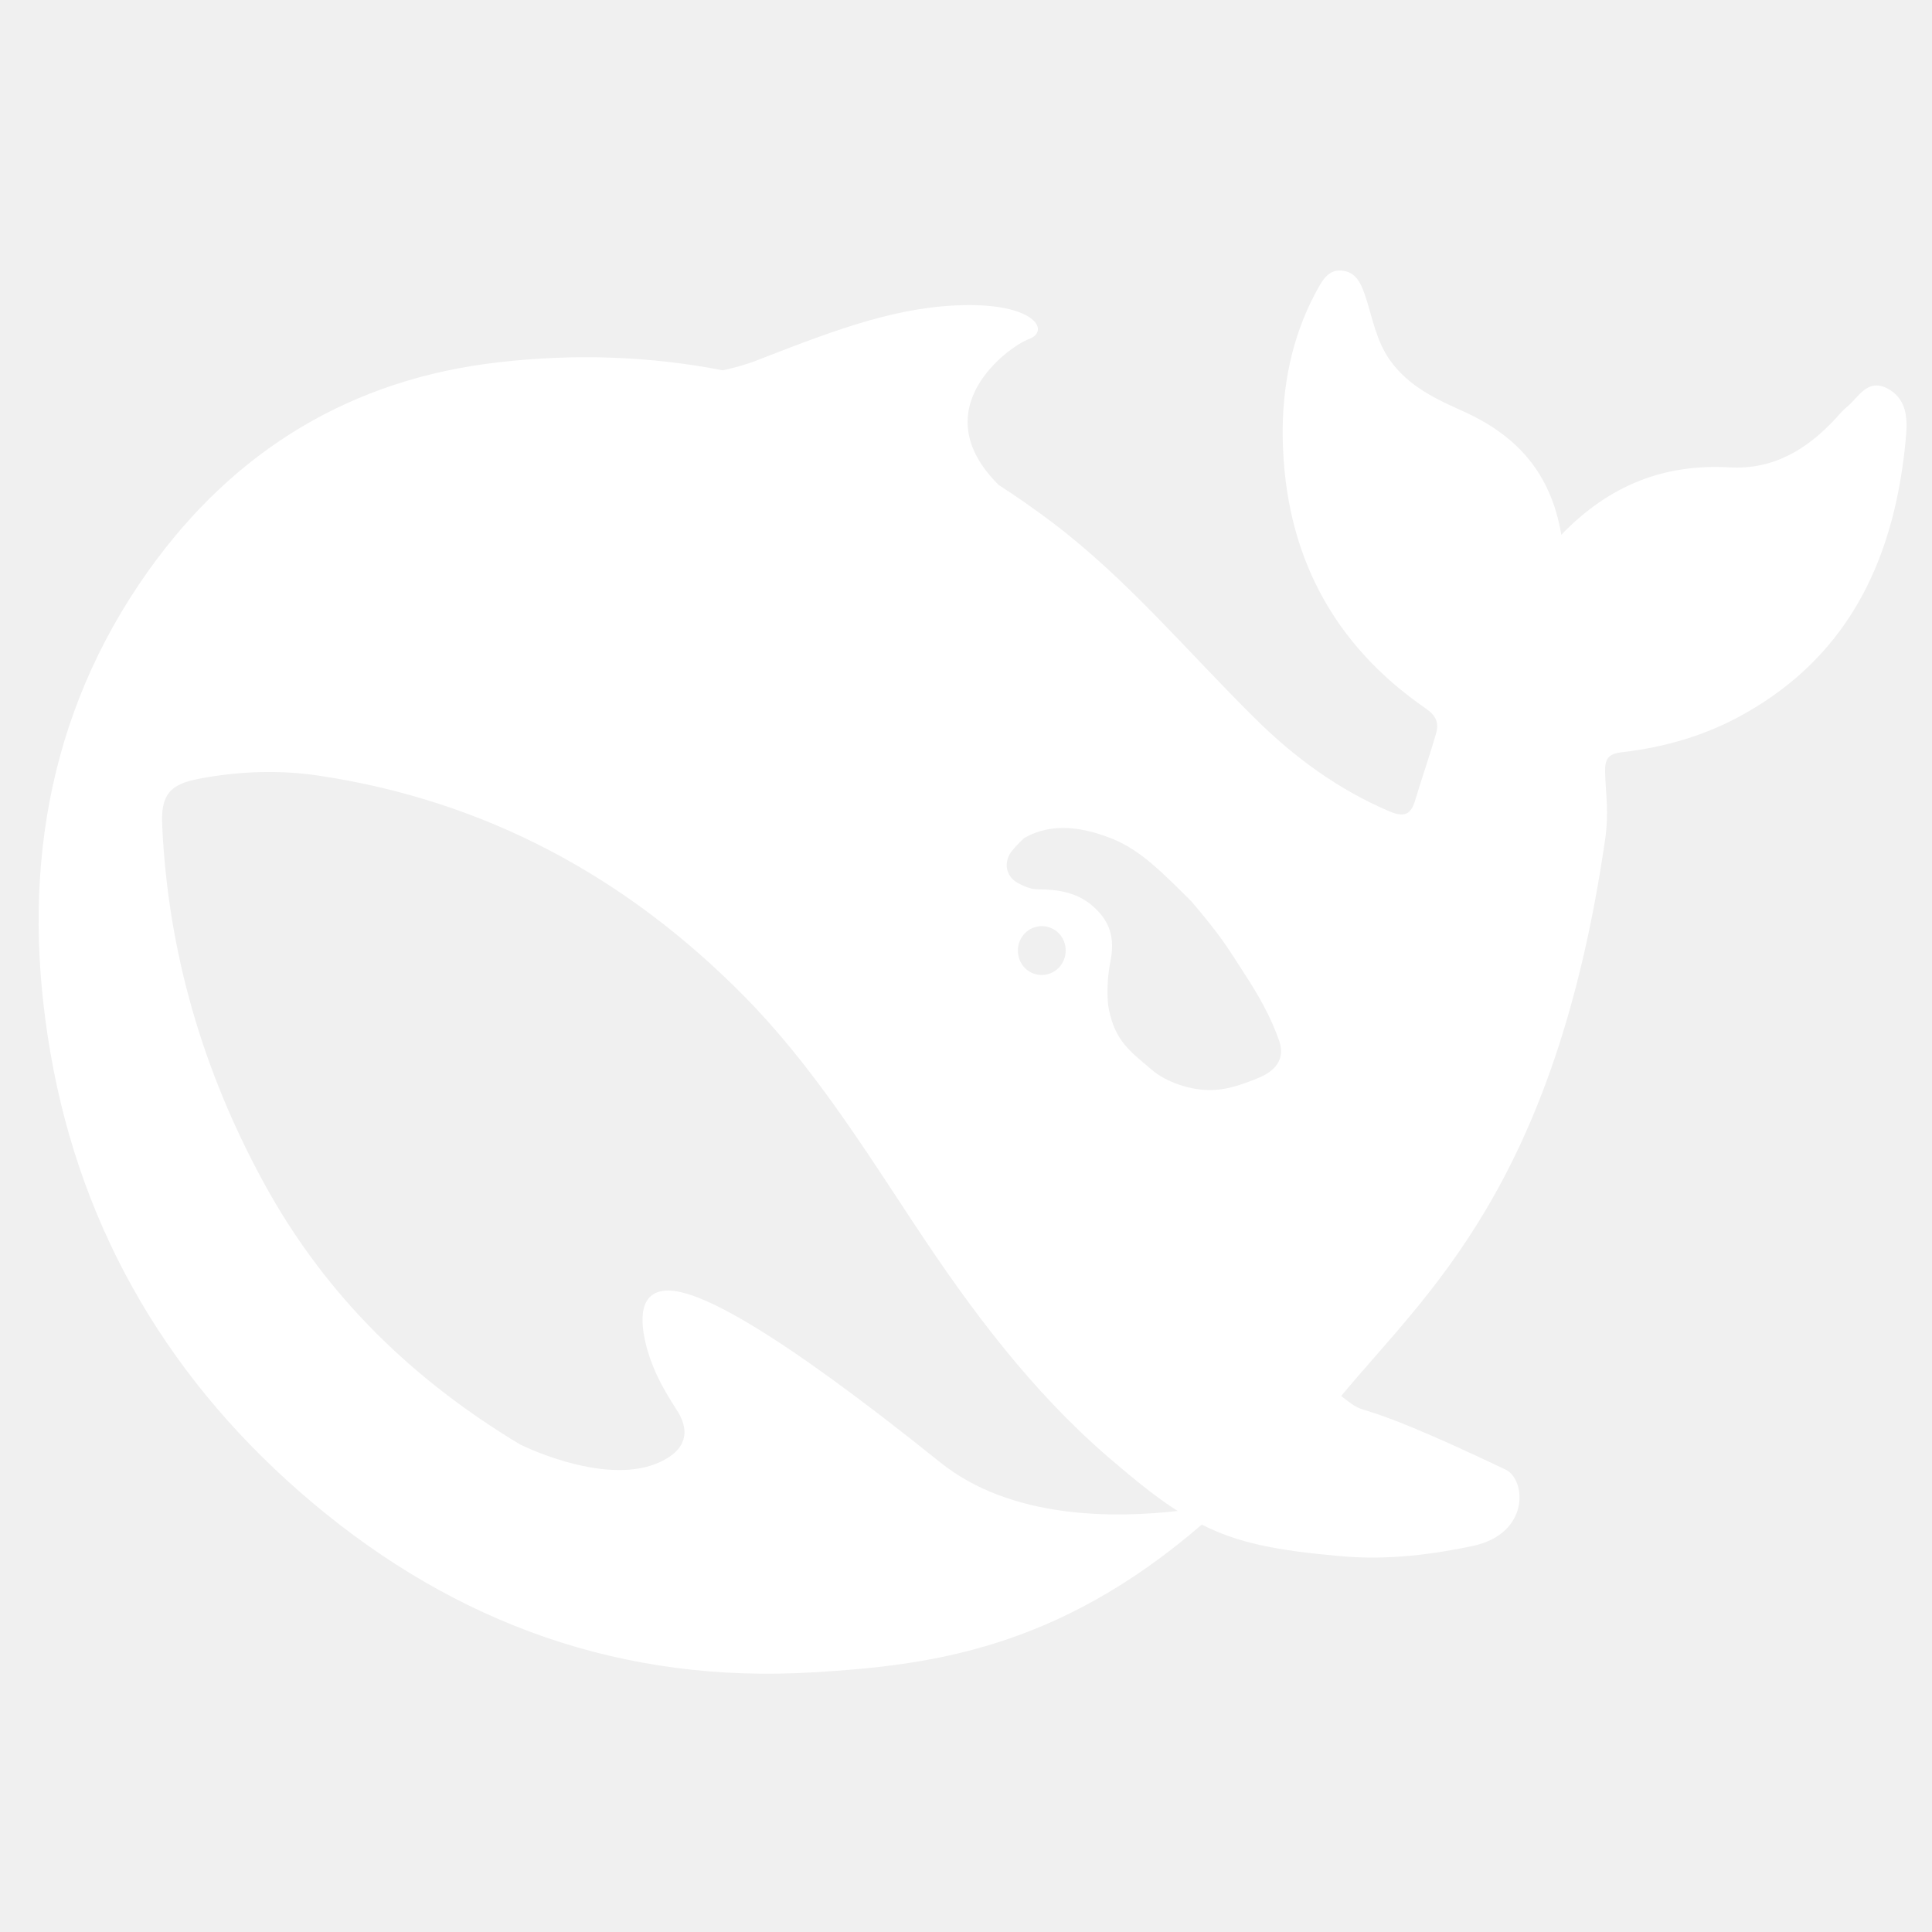
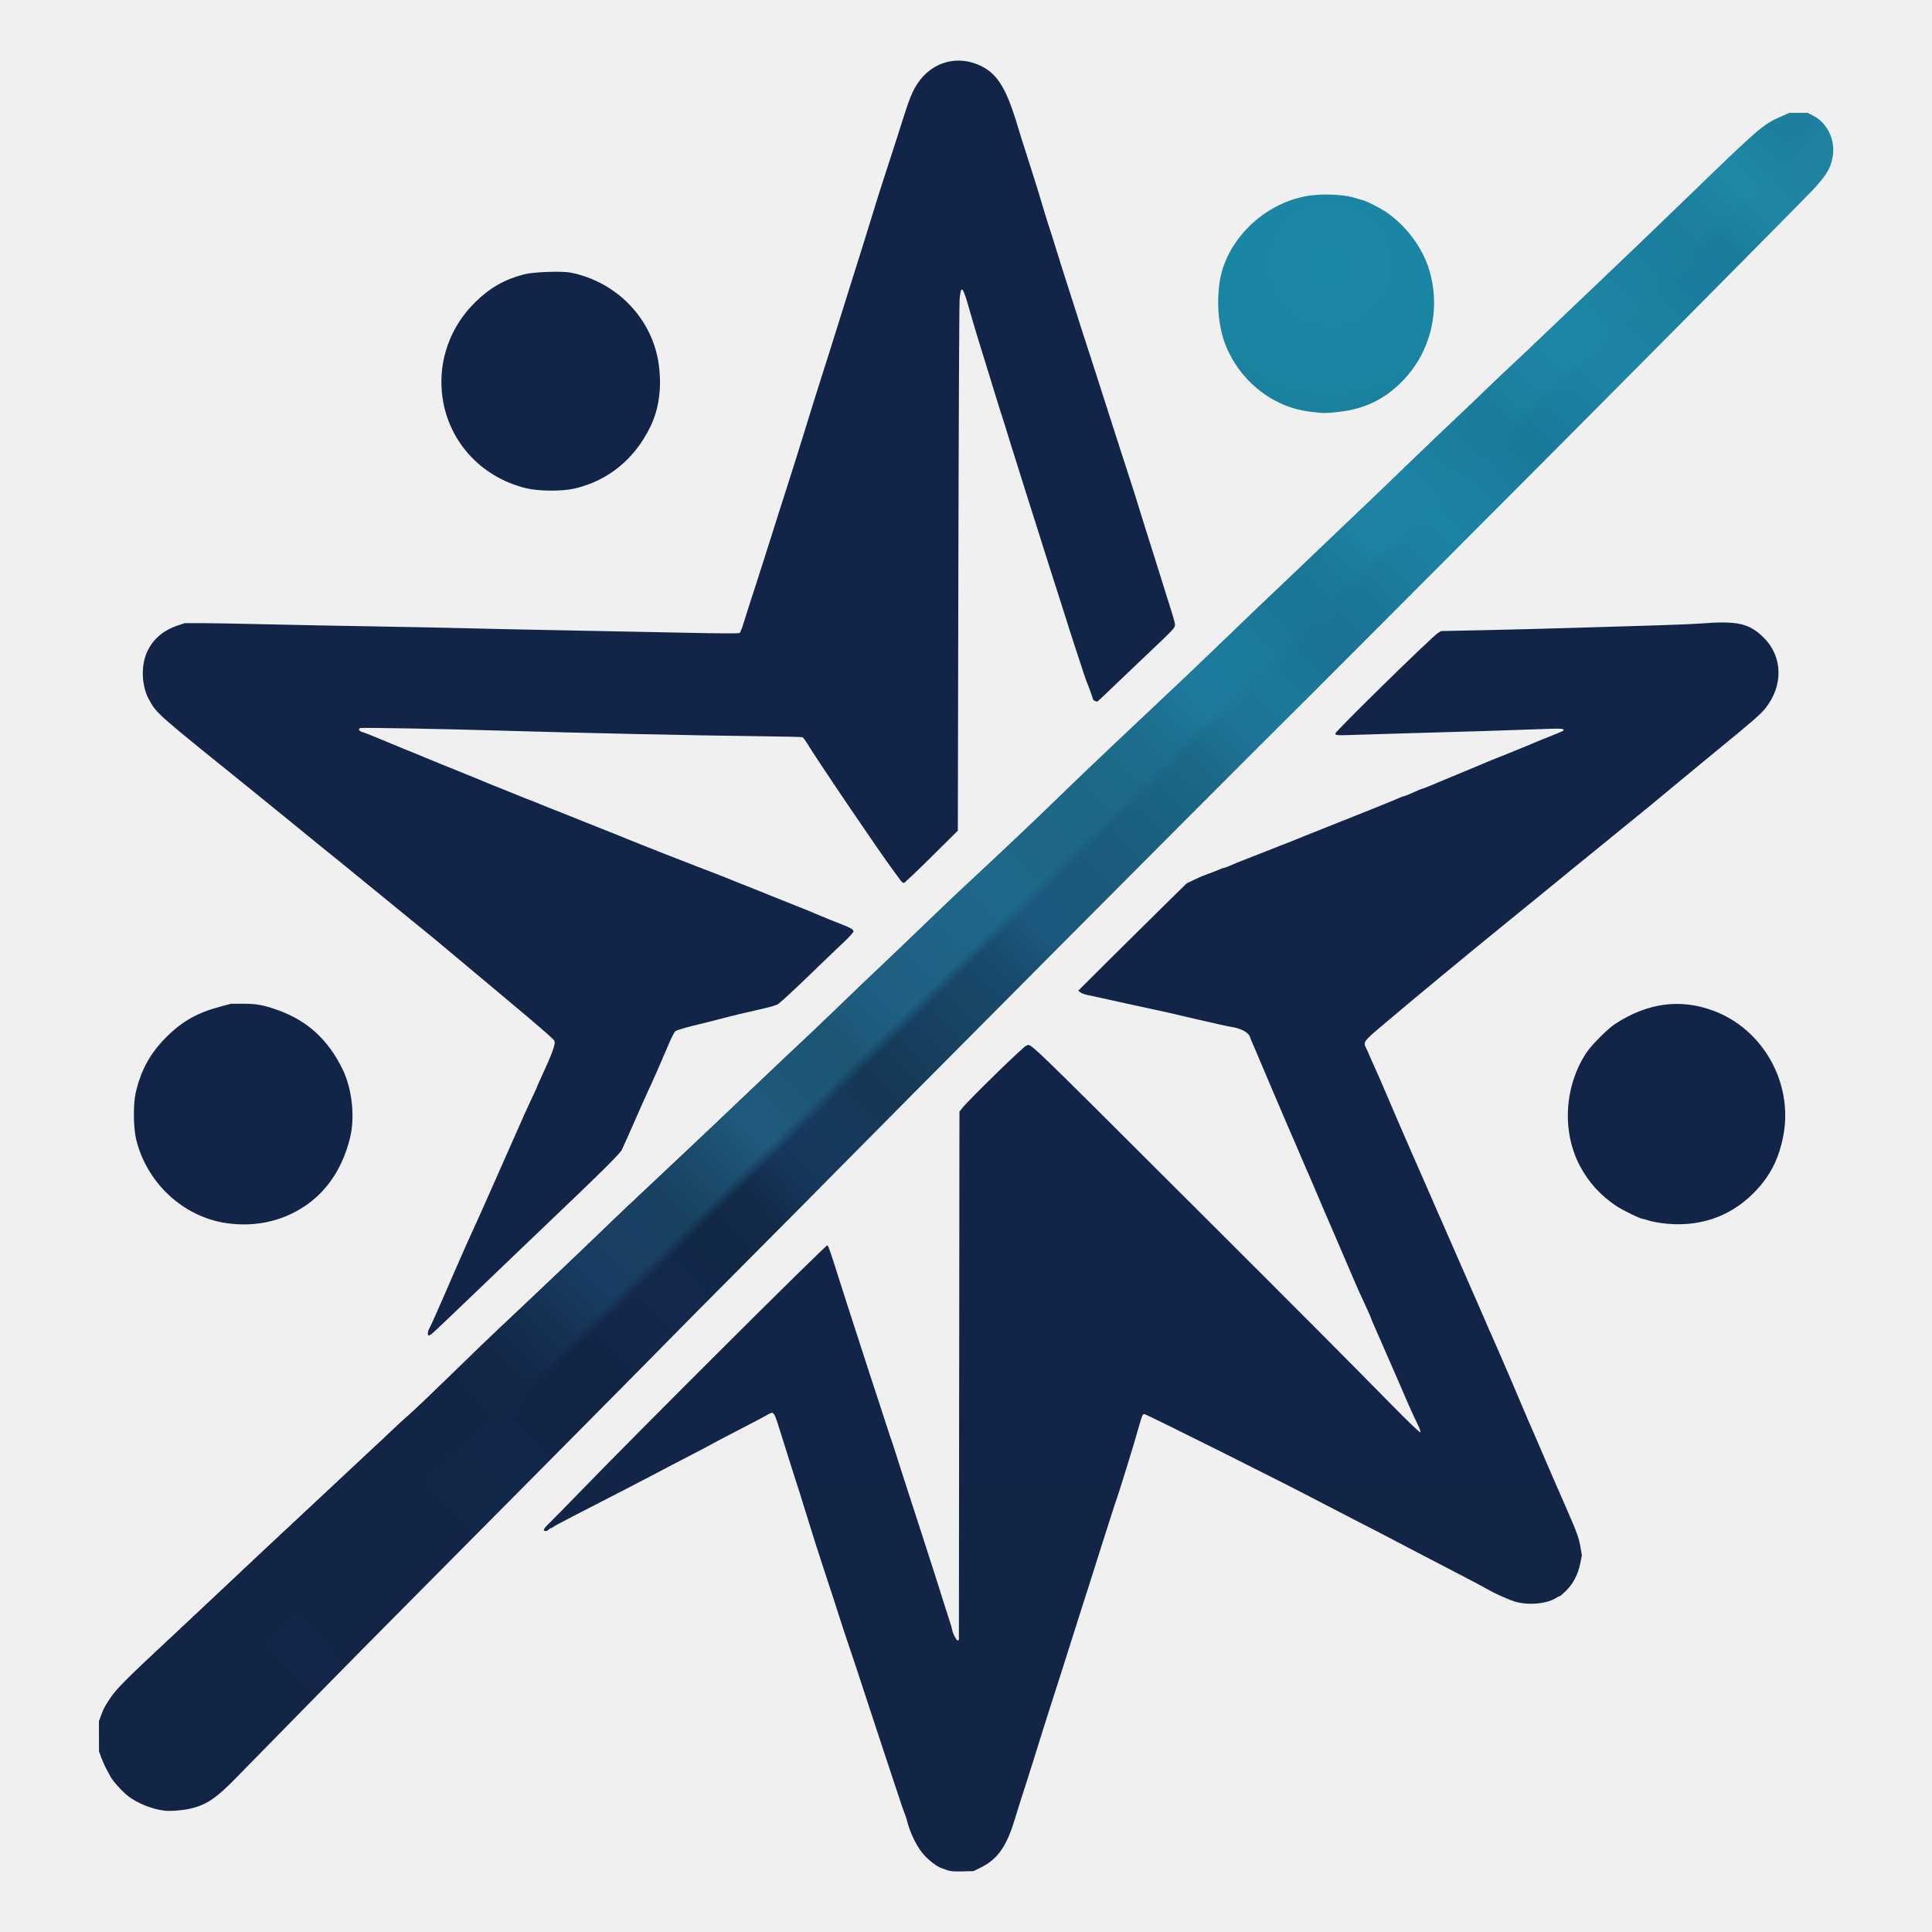
- <svg xmlns="http://www.w3.org/2000/svg" width="50" height="50" viewBox="0 0 50 50" fill="none">
-   <path id="path" d="M48.835 10.048C48.323 9.792 48.102 10.28 47.803 10.528C47.701 10.608 47.614 10.712 47.527 10.808C46.779 11.624 45.905 12.16 44.762 12.096C43.092 12 41.666 12.536 40.406 13.84C40.138 12.232 39.248 11.272 37.893 10.656C37.184 10.336 36.467 10.016 35.97 9.32C35.623 8.824 35.529 8.272 35.356 7.728C35.246 7.4 35.135 7.064 34.765 7.008C34.363 6.944 34.206 7.288 34.048 7.576C33.418 8.752 33.173 10.048 33.197 11.36C33.252 14.312 34.474 16.664 36.9 18.336C37.176 18.528 37.247 18.72 37.16 19C36.995 19.576 36.797 20.136 36.624 20.712C36.514 21.08 36.349 21.16 35.962 21C34.631 20.432 33.481 19.592 32.464 18.576C30.739 16.872 29.179 14.992 27.233 13.52C26.776 13.176 26.319 12.856 25.847 12.552C23.862 10.584 26.107 8.968 26.627 8.776C27.17 8.576 26.816 7.888 25.059 7.896C23.302 7.904 21.695 8.504 19.647 9.304C19.348 9.424 19.032 9.512 18.709 9.584C16.85 9.224 14.92 9.144 12.903 9.376C9.106 9.808 6.073 11.64 3.843 14.768C1.165 18.528 0.534 22.8 1.307 27.256C2.118 31.952 4.466 35.84 8.074 38.88C11.816 42.032 16.125 43.576 21.041 43.28C24.027 43.104 27.352 42.696 31.102 39.456C32.047 39.936 33.04 40.128 34.686 40.272C35.955 40.392 37.176 40.208 38.121 40.008C39.602 39.688 39.499 38.288 38.964 38.032C34.623 35.968 35.576 36.808 34.71 36.128C36.916 33.464 40.24 30.696 41.54 21.728C41.643 21.016 41.556 20.568 41.54 19.992C41.532 19.64 41.611 19.504 42.005 19.464C43.092 19.336 44.148 19.032 45.117 18.488C47.929 16.92 49.064 14.344 49.331 11.256C49.371 10.784 49.324 10.296 48.835 10.048ZM24.326 37.84C20.12 34.464 18.079 33.352 17.236 33.4C16.448 33.448 16.59 34.368 16.763 34.968C16.944 35.56 17.181 35.968 17.512 36.488C17.74 36.832 17.898 37.344 17.283 37.728C15.928 38.584 13.573 37.44 13.462 37.384C10.721 35.736 8.428 33.56 6.813 30.584C5.253 27.72 4.348 24.648 4.198 21.368C4.158 20.576 4.387 20.296 5.159 20.152C6.175 19.96 7.223 19.92 8.239 20.072C12.533 20.712 16.189 22.672 19.253 25.776C21.002 27.544 22.325 29.656 23.689 31.72C25.138 33.912 26.698 36 28.683 37.712C29.384 38.312 29.943 38.768 30.479 39.104C28.864 39.288 26.17 39.328 24.326 37.84ZM26.343 24.6C26.343 24.248 26.619 23.968 26.966 23.968C27.044 23.968 27.115 23.984 27.178 24.008C27.265 24.04 27.344 24.088 27.407 24.16C27.517 24.272 27.58 24.432 27.58 24.6C27.58 24.952 27.304 25.232 26.957 25.232C26.611 25.232 26.343 24.952 26.343 24.6ZM32.606 27.88C32.205 28.048 31.803 28.192 31.416 28.208C30.818 28.24 30.164 27.992 29.81 27.688C29.258 27.216 28.864 26.952 28.699 26.128C28.628 25.776 28.668 25.232 28.73 24.92C28.872 24.248 28.714 23.816 28.25 23.424C27.872 23.104 27.391 23.016 26.863 23.016C26.666 23.016 26.485 22.928 26.351 22.856C26.13 22.744 25.949 22.464 26.123 22.12C26.178 22.008 26.446 21.736 26.509 21.688C27.226 21.272 28.053 21.408 28.817 21.72C29.526 22.016 30.061 22.56 30.834 23.328C31.622 24.256 31.763 24.512 32.212 25.208C32.567 25.752 32.89 26.312 33.11 26.952C33.245 27.352 33.071 27.68 32.606 27.88Z" fill="#fff" fill-opacity="1" fill-rule="nonzero" />
+ <svg xmlns="http://www.w3.org/2000/svg" width="512" height="512" viewBox="0 0 512 512" role="img" aria-labelledby="virtuoso-title virtuoso-desc">
+   <g id="virtuoso-centered" transform="matrix(1 0 0 1 -1811.625 -811)">
+     <g id="virtuoso-mark-group">
+       <defs>
+         <linearGradient id="virtuoso-mark-virtuoso-navy" gradientUnits="userSpaceOnUse" x1="2000" y1="830" x2="2000" y2="1310">
+           <stop stop-color="#122447" />
+           <stop offset=".55" stop-color="#122548" />
+           <stop offset="1" stop-color="#122547" />
+         </linearGradient>
+         <radialGradient id="virtuoso-mark-virtuoso-teal-orbit" gradientUnits="userSpaceOnUse" cx="2164" cy="881" r="44">
+           <stop stop-color="#1b87a6" />
+           <stop offset=".7" stop-color="#1a85a3" />
+           <stop offset="1" stop-color="#197e9b" />
+         </radialGradient>
+         <linearGradient id="virtuoso-mark-virtuoso-baton" gradientUnits="userSpaceOnUse" x1="1855" y1="1272" x2="2286" y2="851">
+           <stop offset="0" stop-color="#112445" />
+           <stop offset="0.025" stop-color="#122445" />
+           <stop offset="0.05" stop-color="#122547" />
+           <stop offset="0.075" stop-color="#132548" />
+           <stop offset="0.1" stop-color="#122445" />
+           <stop offset="0.125" stop-color="#122546" />
+           <stop offset="0.15" stop-color="#122546" />
+           <stop offset="0.175" stop-color="#122648" />
+           <stop offset="0.2" stop-color="#122649" />
+           <stop offset="0.225" stop-color="#122445" />
+           <stop offset="0.25" stop-color="#112445" />
+           <stop offset="0.275" stop-color="#13274b" />
+           <stop offset="0.3" stop-color="#13284c" />
+           <stop offset="0.325" stop-color="#112746" />
+           <stop offset="0.35" stop-color="#122a48" />
+           <stop offset="0.375" stop-color="#16375c" />
+           <stop offset="0.4" stop-color="#163a5e" />
+           <stop offset="0.425" stop-color="#153754" />
+           <stop offset="0.45" stop-color="#163e5e" />
+           <stop offset="0.475" stop-color="#184566" />
+           <stop offset="0.5" stop-color="#184a6b" />
+           <stop offset="0.525" stop-color="#1b587d" />
+           <stop offset="0.55" stop-color="#1b597c" />
+           <stop offset="0.575" stop-color="#1b5c7e" />
+           <stop offset="0.6" stop-color="#1a6382" />
+           <stop offset="0.625" stop-color="#1b6887" />
+           <stop offset="0.65" stop-color="#1e7497" />
+           <stop offset="0.675" stop-color="#1b789a" />
+           <stop offset="0.7" stop-color="#1a7392" />
+           <stop offset="0.725" stop-color="#1b7594" />
+           <stop offset="0.75" stop-color="#1c7d9e" />
+           <stop offset="0.775" stop-color="#1b83a3" />
+           <stop offset="0.8" stop-color="#1c7fa1" />
+           <stop offset="0.825" stop-color="#197999" />
+           <stop offset="0.85" stop-color="#1a7e9e" />
+           <stop offset="0.875" stop-color="#1d84a4" />
+           <stop offset="0.9" stop-color="#1d82a1" />
+           <stop offset="0.925" stop-color="#1a7d9d" />
+           <stop offset="0.95" stop-color="#1a7c9b" />
+           <stop offset="0.975" stop-color="#1f86a4" />
+           <stop offset="1" stop-color="#1f829f" />
+         </linearGradient>
+         <linearGradient id="virtuoso-mark-virtuoso-baton-face" gradientUnits="userSpaceOnUse" x1="1855" y1="1272" x2="2286" y2="851">
+           <stop offset="0" stop-color="#122546" />
+           <stop offset="0.025" stop-color="#122546" />
+           <stop offset="0.05" stop-color="#122546" />
+           <stop offset="0.075" stop-color="#122546" />
+           <stop offset="0.1" stop-color="#132547" />
+           <stop offset="0.125" stop-color="#132546" />
+           <stop offset="0.15" stop-color="#122546" />
+           <stop offset="0.175" stop-color="#122546" />
+           <stop offset="0.2" stop-color="#122546" />
+           <stop offset="0.225" stop-color="#132849" />
+           <stop offset="0.25" stop-color="#153154" />
+           <stop offset="0.275" stop-color="#183c61" />
+           <stop offset="0.3" stop-color="#1a4064" />
+           <stop offset="0.325" stop-color="#174262" />
+           <stop offset="0.35" stop-color="#1c4d6e" />
+           <stop offset="0.375" stop-color="#1f5b7d" />
+           <stop offset="0.4" stop-color="#1e5677" />
+           <stop offset="0.425" stop-color="#1d5573" />
+           <stop offset="0.45" stop-color="#1e5e82" />
+           <stop offset="0.475" stop-color="#1f6184" />
+           <stop offset="0.5" stop-color="#1e6587" />
+           <stop offset="0.525" stop-color="#1e698a" />
+           <stop offset="0.55" stop-color="#1d6686" />
+           <stop offset="0.575" stop-color="#1d6787" />
+           <stop offset="0.6" stop-color="#1c6b89" />
+           <stop offset="0.625" stop-color="#1d7091" />
+           <stop offset="0.65" stop-color="#1e7b9d" />
+           <stop offset="0.675" stop-color="#1c7b9c" />
+           <stop offset="0.7" stop-color="#1c7696" />
+           <stop offset="0.725" stop-color="#1b7899" />
+           <stop offset="0.75" stop-color="#1e83a3" />
+           <stop offset="0.775" stop-color="#1d84a5" />
+           <stop offset="0.8" stop-color="#1b7e9c" />
+           <stop offset="0.825" stop-color="#1a7c9b" />
+           <stop offset="0.85" stop-color="#1d83a2" />
+           <stop offset="0.875" stop-color="#1e87a7" />
+           <stop offset="0.9" stop-color="#1d83a2" />
+           <stop offset="0.925" stop-color="#1b7e9e" />
+           <stop offset="0.95" stop-color="#1c809e" />
+           <stop offset="0.975" stop-color="#1e89a6" />
+           <stop offset="1" stop-color="#1c7f9d" />
+         </linearGradient>
+         <clipPath id="virtuoso-mark-virtuoso-baton-clip">
+           <path d="M1855.250 1290.846 C1851.828 1290.432 1847.985 1288.877 1845.445 1286.879 C1844.012 1285.752 1841.509 1282.924 1840.903 1281.750 C1840.726 1281.406 1840.243 1280.506 1839.830 1279.750 C1839.416 1278.994 1838.814 1277.644 1838.490 1276.750 L1837.902 1275.125 L1837.889 1271.125 L1837.875 1267.125 L1838.483 1265.500 C1839.115 1263.811 1839.302 1263.454 1840.644 1261.375 C1842.383 1258.679 1844.852 1256.194 1857.325 1244.583 C1860.240 1241.869 1865.381 1237.048 1868.750 1233.869 C1876.904 1226.174 1886.848 1216.851 1891.003 1213.003 C1892.858 1211.287 1896.231 1208.133 1898.500 1205.996 C1900.769 1203.859 1905.100 1199.813 1908.125 1197.005 C1911.150 1194.197 1914.581 1190.979 1915.750 1189.854 C1916.919 1188.729 1918.944 1186.878 1920.250 1185.740 C1921.556 1184.601 1926.619 1179.771 1931.500 1175.005 C1936.381 1170.240 1942.115 1164.717 1944.241 1162.733 C1946.367 1160.749 1950.585 1156.769 1953.616 1153.889 C1956.646 1151.010 1961.263 1146.627 1963.875 1144.150 C1966.487 1141.673 1970.088 1138.225 1971.875 1136.488 C1975.256 1133.201 1977.933 1130.670 1992.750 1116.747 C1997.631 1112.160 2004.986 1105.194 2009.095 1101.266 C2013.203 1097.339 2017.703 1093.066 2019.095 1091.771 C2023.481 1087.691 2029.995 1081.518 2033.625 1078.002 C2038.874 1072.918 2042.605 1069.345 2045.250 1066.870 C2046.556 1065.648 2048.863 1063.454 2050.375 1061.994 C2058.941 1053.728 2065.270 1047.696 2068.841 1044.396 C2074.625 1039.049 2085.001 1029.248 2089.375 1025.000 C2096.578 1018.003 2105.191 1009.789 2113.750 1001.753 C2122.763 993.291 2129.956 986.460 2135.874 980.743 C2142.365 974.472 2146.103 970.896 2151.000 966.272 C2153.681 963.740 2157.169 960.418 2158.750 958.888 C2160.331 957.359 2163.931 953.925 2166.750 951.256 C2172.107 946.185 2181.635 937.052 2188.261 930.637 C2190.398 928.568 2193.942 925.189 2196.136 923.128 C2198.330 921.068 2201.700 917.859 2203.625 915.997 C2208.086 911.683 2211.103 908.817 2213.625 906.496 C2214.725 905.484 2218.100 902.280 2221.125 899.378 C2224.150 896.475 2230.056 890.849 2234.250 886.875 C2242.302 879.246 2249.527 872.313 2261.244 860.973 C2277.685 845.061 2278.965 843.966 2283.469 841.978 L2285.812 840.944 L2288.219 840.930 L2290.625 840.916 L2292.125 841.687 C2295.979 843.667 2298.104 848.189 2297.281 852.655 C2296.726 855.668 2295.609 857.508 2291.943 861.445 C2289.606 863.956 2235.073 918.932 2213.007 941.024 C2204.822 949.218 2188.338 965.742 2176.375 977.744 C2164.412 989.746 2150.461 1003.685 2145.371 1008.720 C2135.680 1018.307 2042.925 1111.512 2033.385 1121.249 C2030.354 1124.342 2019.415 1135.367 2009.076 1145.749 C1998.737 1156.131 1990.063 1164.875 1989.802 1165.181 C1989.329 1165.735 1947.663 1207.780 1919.745 1235.875 C1911.684 1243.987 1902.453 1253.324 1899.231 1256.623 C1896.010 1259.922 1889.829 1266.222 1885.494 1270.623 C1881.160 1275.024 1876.154 1280.130 1874.369 1281.969 C1869.005 1287.497 1866.413 1289.264 1862.173 1290.281 C1860.175 1290.760 1856.812 1291.035 1855.250 1290.846 Z" />
+         </clipPath>
+         <linearGradient id="virtuoso-mark-virtuoso-face-softness" gradientUnits="userSpaceOnUse" x1="1854.651" y1="1271.642" x2="1856.747" y2="1273.788">
+           <stop stop-color="white" />
+           <stop offset="1" stop-color="black" />
+         </linearGradient>
+         <mask id="virtuoso-mark-virtuoso-face-mask" maskUnits="userSpaceOnUse" x="1815" y="810" width="500" height="510">
+           <rect x="1815" y="810" width="500" height="510" fill="url(#virtuoso-mark-virtuoso-face-softness)" />
+         </mask>
+       </defs>
+       <g fill="url(#virtuoso-mark-virtuoso-navy)">
+         <path id="virtuoso-mark-virtuoso-star-upper" d="M1925.000 1164.385 C1925.000 1164.026 1925.156 1163.483 1925.346 1163.179 C1925.537 1162.874 1926.453 1160.881 1927.382 1158.750 C1928.312 1156.619 1929.349 1154.256 1929.687 1153.500 C1930.026 1152.744 1930.393 1151.900 1930.504 1151.625 C1930.614 1151.350 1930.929 1150.619 1931.202 1150.000 C1931.475 1149.381 1932.459 1147.131 1933.388 1145.000 C1935.025 1141.242 1935.712 1139.708 1937.221 1136.438 C1937.617 1135.578 1938.112 1134.481 1938.321 1134.000 C1938.966 1132.514 1940.013 1130.174 1940.503 1129.125 C1940.759 1128.575 1943.074 1123.344 1945.647 1117.500 C1950.263 1107.014 1951.112 1105.121 1953.026 1101.058 C1953.562 1099.921 1954.000 1098.941 1954.000 1098.880 C1954.000 1098.819 1954.407 1097.893 1954.904 1096.822 C1958.035 1090.075 1958.939 1087.570 1958.522 1086.791 C1958.386 1086.537 1956.899 1085.159 1955.217 1083.727 C1953.535 1082.296 1951.702 1080.721 1951.142 1080.227 C1950.583 1079.733 1945.625 1075.580 1940.125 1070.998 C1934.625 1066.416 1929.506 1062.133 1928.750 1061.481 C1927.994 1060.828 1925.449 1058.737 1923.095 1056.835 C1920.741 1054.932 1916.079 1051.125 1912.734 1048.375 C1909.390 1045.625 1904.847 1041.919 1902.639 1040.139 C1897.694 1036.152 1896.181 1034.922 1888.484 1028.635 C1885.124 1025.890 1880.181 1021.876 1877.500 1019.715 C1852.865 999.855 1853.148 1000.105 1851.106 996.390 C1849.156 992.843 1848.924 987.565 1850.557 983.875 C1852.092 980.407 1854.905 977.995 1858.946 976.684 L1860.625 976.139 L1864.750 976.132 C1867.019 976.128 1874.725 976.265 1881.875 976.436 C1889.025 976.607 1901.906 976.861 1910.500 976.999 C1919.094 977.137 1930.400 977.363 1935.625 977.502 C1940.850 977.640 1951.537 977.868 1959.375 978.008 C1967.213 978.148 1981.208 978.428 1990.477 978.629 C2001.918 978.878 2007.427 978.915 2007.635 978.742 C2007.803 978.602 2008.194 977.675 2008.504 976.681 C2009.342 973.989 2010.939 969.000 2012.003 965.750 C2012.521 964.169 2013.423 961.356 2014.008 959.500 C2014.593 957.644 2015.435 955.000 2015.878 953.625 C2016.321 952.250 2017.211 949.438 2017.857 947.375 C2018.503 945.312 2019.239 943.006 2019.494 942.250 C2019.748 941.494 2020.430 939.356 2021.008 937.500 C2021.587 935.644 2022.263 933.506 2022.512 932.750 C2022.760 931.994 2023.430 929.856 2023.999 928.000 C2024.569 926.144 2025.458 923.275 2025.976 921.625 C2026.493 919.975 2027.173 917.781 2027.486 916.750 C2027.800 915.719 2028.421 913.750 2028.868 912.375 C2029.314 911.000 2029.993 908.862 2030.377 907.625 C2030.761 906.388 2031.278 904.756 2031.526 904.000 C2031.774 903.244 2032.658 900.431 2033.490 897.750 C2034.322 895.069 2035.219 892.200 2035.484 891.375 C2035.749 890.550 2036.436 888.356 2037.009 886.500 C2037.583 884.644 2038.257 882.506 2038.507 881.750 C2038.756 880.994 2039.429 878.856 2040.003 877.000 C2040.576 875.144 2041.258 872.950 2041.517 872.125 C2041.777 871.300 2042.454 869.106 2043.022 867.250 C2044.324 862.991 2044.809 861.466 2047.115 854.375 C2049.166 848.070 2049.442 847.210 2051.009 842.250 C2052.618 837.160 2053.491 835.057 2054.818 833.072 C2058.659 827.327 2065.480 825.471 2071.625 828.497 C2076.090 830.697 2078.422 834.597 2081.492 845.000 C2081.796 846.031 2082.250 847.494 2082.501 848.250 C2082.751 849.006 2083.486 851.312 2084.132 853.375 C2084.779 855.438 2085.459 857.575 2085.643 858.125 C2085.987 859.149 2087.531 864.203 2088.660 868.000 C2089.008 869.169 2089.435 870.519 2089.610 871.000 C2089.785 871.481 2090.164 872.663 2090.453 873.625 C2091.149 875.949 2093.920 884.765 2094.500 886.500 C2094.753 887.256 2095.656 890.069 2096.507 892.750 C2098.582 899.289 2098.736 899.768 2100.848 906.250 C2101.856 909.344 2103.050 913.056 2103.502 914.500 C2103.953 915.944 2104.908 918.925 2105.624 921.125 C2106.341 923.325 2107.628 927.319 2108.485 930.000 C2109.341 932.681 2110.469 936.169 2110.991 937.750 C2111.997 940.800 2112.340 941.886 2113.987 947.250 C2114.557 949.106 2115.224 951.244 2115.469 952.000 C2115.715 952.756 2116.158 954.163 2116.455 955.125 C2116.751 956.087 2117.427 958.225 2117.955 959.875 C2118.484 961.525 2119.173 963.719 2119.486 964.750 C2119.799 965.781 2120.271 967.300 2120.534 968.125 C2122.639 974.718 2123.000 975.955 2123.000 976.579 C2123.000 977.417 2122.753 977.678 2115.250 984.772 C2112.294 987.567 2108.279 991.394 2106.328 993.277 C2104.377 995.161 2102.664 996.774 2102.521 996.862 C2102.204 997.058 2101.250 996.582 2101.250 996.229 C2101.250 995.986 2099.900 992.287 2099.525 991.500 C2099.426 991.294 2098.751 989.269 2098.023 987.000 C2097.296 984.731 2096.556 982.481 2096.380 982.000 C2096.204 981.519 2095.585 979.606 2095.005 977.750 C2094.424 975.894 2093.747 973.756 2093.500 973.000 C2093.253 972.244 2092.573 970.106 2091.989 968.250 C2091.405 966.394 2090.507 963.581 2089.992 962.000 C2089.477 960.419 2088.583 957.606 2088.005 955.750 C2086.528 951.004 2086.127 949.734 2085.163 946.750 C2084.697 945.306 2083.948 942.944 2083.498 941.500 C2083.049 940.056 2082.307 937.694 2081.849 936.250 C2081.390 934.806 2080.775 932.837 2080.481 931.875 C2080.187 930.913 2079.741 929.506 2079.491 928.750 C2079.241 927.994 2078.737 926.362 2078.372 925.125 C2078.007 923.888 2077.565 922.481 2077.390 922.000 C2077.215 921.519 2076.818 920.281 2076.508 919.250 C2075.906 917.247 2075.207 914.977 2074.505 912.750 C2074.267 911.994 2073.818 910.531 2073.508 909.500 C2072.833 907.252 2072.097 904.871 2071.499 903.000 C2071.258 902.244 2070.810 900.781 2070.505 899.750 C2070.200 898.719 2069.746 897.200 2069.496 896.375 C2069.246 895.550 2068.804 894.031 2068.515 893.000 C2066.776 886.795 2066.273 886.275 2065.933 890.333 C2065.828 891.593 2065.679 923.788 2065.601 961.875 L2065.461 1031.125 L2058.475 1038.062 C2054.633 1041.878 2051.329 1045.000 2051.132 1045.000 C2050.935 1045.000 2050.571 1044.714 2050.324 1044.365 C2050.077 1044.016 2049.256 1042.901 2048.500 1041.887 C2044.692 1036.780 2028.125 1012.332 2025.375 1007.761 C2024.963 1007.076 2024.464 1006.451 2024.268 1006.373 C2024.071 1006.295 2018.896 1006.174 2012.768 1006.105 C1995.593 1005.909 1966.084 1005.269 1943.750 1004.608 C1928.431 1004.154 1907.513 1003.773 1907.062 1003.939 C1906.473 1004.155 1906.750 1004.727 1907.562 1004.968 C1908.416 1005.222 1911.266 1006.364 1915.250 1008.048 C1916.556 1008.600 1918.131 1009.252 1918.750 1009.497 C1920.825 1010.317 1922.364 1010.946 1923.992 1011.639 C1924.881 1012.017 1926.793 1012.803 1928.242 1013.386 C1934.671 1015.972 1937.911 1017.285 1938.375 1017.492 C1939.442 1017.968 1941.997 1019.013 1944.750 1020.101 C1946.331 1020.726 1948.469 1021.589 1949.500 1022.019 C1950.531 1022.449 1951.656 1022.894 1952.000 1023.008 C1952.344 1023.122 1953.469 1023.569 1954.500 1024.001 C1955.531 1024.434 1956.769 1024.936 1957.250 1025.118 C1957.731 1025.299 1958.716 1025.684 1959.438 1025.974 C1960.159 1026.263 1961.312 1026.725 1962.000 1027.000 C1962.688 1027.275 1963.812 1027.725 1964.500 1028.000 C1965.188 1028.275 1966.312 1028.725 1967.000 1029.000 C1967.688 1029.275 1968.812 1029.725 1969.500 1030.000 C1970.188 1030.275 1971.284 1030.712 1971.938 1030.971 C1972.591 1031.230 1974.025 1031.800 1975.125 1032.236 C1976.225 1032.673 1977.468 1033.179 1977.887 1033.362 C1978.306 1033.544 1979.431 1033.994 1980.387 1034.362 C1981.343 1034.729 1982.631 1035.241 1983.250 1035.499 C1984.680 1036.094 1990.830 1038.506 1993.125 1039.371 C1994.088 1039.733 1995.381 1040.240 1996.000 1040.496 C1996.619 1040.753 1997.800 1041.209 1998.625 1041.511 C2000.231 1042.099 2001.592 1042.626 2003.688 1043.471 C2004.409 1043.762 2005.562 1044.225 2006.250 1044.500 C2006.938 1044.775 2008.034 1045.218 2008.688 1045.485 C2009.341 1045.752 2010.657 1046.271 2011.613 1046.638 C2012.569 1047.006 2013.694 1047.456 2014.113 1047.638 C2014.804 1047.939 2017.012 1048.825 2020.000 1050.000 C2023.634 1051.429 2027.520 1053.011 2028.625 1053.511 C2029.246 1053.793 2033.234 1055.407 2034.750 1055.991 C2037.140 1056.911 2037.879 1057.370 2037.795 1057.884 C2037.751 1058.154 2036.513 1059.499 2035.045 1060.872 C2033.576 1062.245 2029.281 1066.363 2025.500 1070.022 C2021.719 1073.682 2018.231 1076.882 2017.750 1077.134 C2017.269 1077.386 2016.031 1077.784 2015.000 1078.018 C2009.410 1079.288 2005.115 1080.323 2002.125 1081.120 C2000.750 1081.487 1999.006 1081.931 1998.250 1082.108 C1994.024 1083.094 1991.007 1083.953 1990.587 1084.289 C1990.278 1084.537 1989.415 1086.276 1988.496 1088.500 C1988.183 1089.256 1987.727 1090.325 1987.481 1090.875 C1987.235 1091.425 1986.502 1093.112 1985.852 1094.625 C1985.202 1096.138 1984.141 1098.500 1983.494 1099.875 C1982.847 1101.250 1981.113 1105.131 1979.640 1108.500 C1978.167 1111.869 1976.718 1115.112 1976.419 1115.707 C1975.882 1116.775 1970.826 1121.797 1958.000 1134.000 C1955.044 1136.812 1949.812 1141.817 1946.375 1145.121 C1940.508 1150.760 1932.103 1158.799 1927.667 1163.014 C1925.456 1165.115 1925.000 1165.350 1925.000 1164.385 Z" />
+         <path id="virtuoso-mark-virtuoso-star-lower" d="M2062.625 1306.610 C2062.075 1306.394 2061.400 1306.148 2061.125 1306.064 C2060.064 1305.739 2058.044 1304.235 2056.611 1302.703 C2054.740 1300.703 2052.808 1296.844 2051.979 1293.449 C2051.854 1292.939 2051.598 1292.151 2051.409 1291.699 C2051.220 1291.246 2050.933 1290.481 2050.772 1290.000 C2048.699 1283.810 2042.834 1266.085 2042.005 1263.500 C2040.561 1259.004 2036.569 1246.977 2035.490 1243.875 C2035.250 1243.188 2034.575 1241.106 2033.988 1239.250 C2032.837 1235.608 2031.688 1232.077 2031.263 1230.875 C2031.117 1230.463 2030.327 1228.044 2029.507 1225.500 C2028.687 1222.956 2027.798 1220.200 2027.530 1219.375 C2027.263 1218.550 2026.576 1216.356 2026.003 1214.500 C2023.898 1207.668 2022.699 1203.853 2022.389 1203.000 C2022.214 1202.519 2021.818 1201.281 2021.509 1200.250 C2021.199 1199.219 2020.741 1197.756 2020.490 1197.000 C2020.239 1196.244 2019.564 1194.106 2018.990 1192.250 C2016.660 1184.714 2016.791 1184.929 2015.092 1185.888 C2013.781 1186.629 2011.643 1187.752 2005.375 1190.995 C2003.175 1192.133 2001.037 1193.263 2000.625 1193.506 C2000.213 1193.749 1998.412 1194.705 1996.625 1195.631 C1990.521 1198.794 1987.625 1200.306 1985.875 1201.247 C1983.813 1202.355 1976.806 1205.977 1963.625 1212.750 C1960.875 1214.163 1958.447 1215.472 1958.230 1215.659 C1958.013 1215.847 1957.718 1216.000 1957.573 1216.000 C1957.429 1216.000 1957.171 1216.169 1957.000 1216.375 C1956.599 1216.858 1955.750 1216.861 1955.750 1216.379 C1955.750 1216.176 1956.379 1215.416 1957.147 1214.692 C1957.915 1213.968 1961.647 1210.169 1965.439 1206.250 C1980.987 1190.183 2030.584 1140.759 2030.898 1141.019 C2031.195 1141.266 2031.708 1142.752 2034.000 1150.000 C2035.161 1153.669 2037.500 1160.935 2038.992 1165.500 C2039.509 1167.081 2040.856 1171.244 2041.986 1174.750 C2043.116 1178.256 2044.241 1181.688 2044.486 1182.375 C2044.731 1183.062 2045.465 1185.312 2046.117 1187.375 C2046.769 1189.438 2047.397 1191.371 2047.513 1191.672 C2047.899 1192.669 2048.936 1195.830 2049.999 1199.250 C2050.576 1201.106 2051.698 1204.594 2052.493 1207.000 C2053.288 1209.406 2054.641 1213.569 2055.500 1216.250 C2056.359 1218.931 2057.719 1223.150 2058.523 1225.625 C2059.328 1228.100 2060.227 1230.912 2060.523 1231.875 C2061.290 1234.373 2061.869 1236.197 2063.004 1239.693 C2063.552 1241.380 2064.000 1242.878 2064.000 1243.022 C2064.000 1243.633 2065.091 1245.750 2065.406 1245.750 C2065.595 1245.750 2065.747 1245.609 2065.743 1245.438 C2065.740 1245.266 2065.771 1213.729 2065.813 1175.356 L2065.889 1105.587 L2066.673 1104.606 C2068.499 1102.322 2082.905 1088.283 2083.603 1088.108 C2085.090 1087.735 2081.803 1084.580 2129.193 1131.865 C2156.734 1159.345 2168.729 1171.386 2180.470 1183.337 C2184.621 1187.563 2187.895 1190.705 2188.018 1190.582 C2188.141 1190.459 2187.920 1189.717 2187.510 1188.870 C2186.134 1186.035 2184.789 1183.061 2183.497 1180.000 C2183.061 1178.969 2182.480 1177.619 2182.205 1177.000 C2181.930 1176.381 2181.610 1175.650 2181.494 1175.375 C2181.199 1174.674 2175.785 1162.296 2175.354 1161.337 C2175.159 1160.904 2175.000 1160.484 2175.000 1160.405 C2175.000 1160.325 2174.543 1159.273 2173.984 1158.067 C2172.081 1153.965 2171.697 1153.125 2171.489 1152.625 C2170.921 1151.255 2168.672 1146.032 2168.367 1145.375 C2168.175 1144.963 2167.499 1143.388 2166.863 1141.875 C2166.228 1140.362 2165.483 1138.619 2165.207 1138.000 C2164.931 1137.381 2164.614 1136.650 2164.504 1136.375 C2164.393 1136.100 2164.026 1135.256 2163.689 1134.500 C2163.351 1133.744 2162.769 1132.394 2162.395 1131.500 C2162.021 1130.606 2161.618 1129.650 2161.498 1129.375 C2161.379 1129.100 2160.704 1127.525 2159.998 1125.875 C2159.293 1124.225 2158.570 1122.537 2158.394 1122.125 C2158.217 1121.713 2157.846 1120.869 2157.569 1120.250 C2157.292 1119.631 2156.592 1118.000 2156.013 1116.625 C2155.435 1115.250 2154.759 1113.675 2154.512 1113.125 C2153.940 1111.853 2151.405 1105.954 2149.891 1102.375 C2149.252 1100.862 2148.578 1099.287 2148.395 1098.875 C2147.996 1097.979 2146.321 1094.020 2145.380 1091.750 C2144.691 1090.088 2144.426 1089.471 2143.556 1087.500 C2143.283 1086.881 2142.989 1086.142 2142.902 1085.857 C2142.521 1084.605 2140.520 1083.518 2137.875 1083.126 C2137.325 1083.045 2135.975 1082.767 2134.875 1082.508 C2132.793 1082.019 2131.163 1081.649 2129.250 1081.231 C2128.631 1081.095 2127.169 1080.755 2126.000 1080.475 C2122.390 1079.611 2119.981 1079.064 2117.250 1078.490 C2115.806 1078.186 2113.725 1077.738 2112.625 1077.494 C2111.525 1077.250 2109.500 1076.805 2108.125 1076.506 C2106.750 1076.208 2104.725 1075.758 2103.625 1075.507 C2102.525 1075.255 2100.913 1074.909 2100.043 1074.737 C2099.173 1074.564 2098.216 1074.222 2097.918 1073.977 L2097.375 1073.530 L2106.125 1064.821 C2110.938 1060.031 2117.407 1053.630 2120.502 1050.596 L2126.130 1045.080 L2128.048 1044.169 C2129.864 1043.308 2130.540 1043.031 2133.062 1042.114 C2133.647 1041.901 2134.480 1041.564 2134.913 1041.364 C2135.346 1041.164 2135.821 1041.000 2135.969 1041.000 C2136.116 1041.000 2136.718 1040.787 2137.306 1040.527 C2138.985 1039.783 2140.639 1039.117 2143.875 1037.880 C2145.525 1037.250 2147.100 1036.632 2147.375 1036.506 C2147.650 1036.381 2149.225 1035.759 2150.875 1035.125 C2153.596 1034.079 2154.916 1033.552 2157.125 1032.632 C2157.537 1032.460 2159.225 1031.791 2160.875 1031.147 C2162.525 1030.502 2164.218 1029.824 2164.637 1029.641 C2165.056 1029.457 2166.181 1029.006 2167.137 1028.638 C2168.093 1028.271 2169.409 1027.752 2170.062 1027.485 C2172.114 1026.647 2175.079 1025.455 2177.500 1024.495 C2179.144 1023.844 2181.757 1022.759 2182.663 1022.353 C2183.096 1022.159 2183.561 1022.000 2183.695 1022.000 C2183.911 1022.000 2184.632 1021.701 2187.663 1020.351 C2188.096 1020.158 2188.533 1020.000 2188.633 1020.000 C2188.733 1020.000 2189.898 1019.541 2191.220 1018.979 C2192.543 1018.418 2194.131 1017.752 2194.750 1017.500 C2195.775 1017.083 2198.419 1015.987 2202.375 1014.340 C2203.200 1013.996 2204.100 1013.615 2204.375 1013.494 C2205.153 1013.149 2206.764 1012.485 2208.000 1011.999 C2210.239 1011.119 2216.137 1008.735 2216.625 1008.513 C2217.364 1008.176 2219.852 1007.148 2222.125 1006.241 C2225.698 1004.814 2226.000 1004.677 2226.000 1004.477 C2226.000 1004.041 2225.323 1004.018 2219.343 1004.247 C2211.605 1004.544 2199.698 1004.913 2186.500 1005.267 C2180.931 1005.416 2174.069 1005.623 2171.250 1005.726 C2165.928 1005.922 2165.500 1005.898 2165.500 1005.393 C2165.500 1004.812 2191.156 979.683 2192.720 978.731 L2193.538 978.234 L2204.706 978.004 C2210.849 977.877 2221.556 977.601 2228.500 977.390 C2235.444 977.180 2245.171 976.889 2250.116 976.744 C2255.061 976.599 2260.574 976.367 2262.366 976.228 C2272.084 975.478 2275.192 976.179 2279.026 979.986 C2284.143 985.067 2284.271 992.834 2279.337 998.866 C2278.104 1000.374 2275.426 1002.697 2266.981 1009.586 C2264.426 1011.670 2260.039 1015.290 2257.231 1017.631 C2250.483 1023.255 2247.804 1025.455 2238.875 1032.701 C2234.750 1036.048 2230.025 1039.892 2228.375 1041.241 C2226.725 1042.591 2223.406 1045.306 2221.000 1047.275 C2218.594 1049.244 2214.206 1052.814 2211.250 1055.209 C2201.176 1063.370 2186.047 1075.892 2177.272 1083.330 C2173.088 1086.877 2172.860 1087.210 2173.618 1088.667 C2173.821 1089.057 2174.172 1089.825 2174.398 1090.375 C2174.625 1090.925 2175.066 1091.938 2175.380 1092.625 C2176.056 1094.105 2177.202 1096.669 2177.504 1097.375 C2177.622 1097.650 2178.295 1099.225 2179.000 1100.875 C2179.705 1102.525 2180.380 1104.100 2180.500 1104.375 C2180.620 1104.650 2181.295 1106.225 2182.000 1107.875 C2183.449 1111.266 2188.086 1121.874 2190.797 1128.000 C2191.071 1128.619 2191.386 1129.350 2191.496 1129.625 C2191.607 1129.900 2191.975 1130.744 2192.313 1131.500 C2192.652 1132.256 2193.913 1135.125 2195.115 1137.875 C2196.317 1140.625 2197.524 1143.381 2197.798 1144.000 C2198.071 1144.619 2198.390 1145.350 2198.506 1145.625 C2198.737 1146.174 2203.999 1158.196 2204.797 1160.000 C2205.071 1160.619 2205.386 1161.350 2205.496 1161.625 C2205.751 1162.259 2206.879 1164.816 2207.481 1166.125 C2207.843 1166.913 2209.930 1171.715 2211.500 1175.375 C2213.374 1179.743 2214.150 1181.569 2215.114 1183.875 C2215.745 1185.388 2216.416 1186.963 2216.603 1187.375 C2216.791 1187.787 2217.696 1189.869 2218.615 1192.000 C2219.534 1194.131 2220.383 1196.100 2220.502 1196.375 C2220.621 1196.650 2221.298 1198.225 2222.008 1199.875 C2222.717 1201.525 2223.522 1203.381 2223.796 1204.000 C2224.071 1204.619 2224.390 1205.350 2224.506 1205.625 C2224.622 1205.900 2225.728 1208.431 2226.964 1211.250 C2229.557 1217.164 2230.085 1218.653 2230.522 1221.287 L2230.839 1223.199 L2230.386 1225.412 C2229.798 1228.284 2228.576 1230.634 2226.687 1232.523 C2225.875 1233.335 2225.103 1234.000 2224.971 1234.000 C2224.840 1234.000 2224.435 1234.195 2224.070 1234.434 C2221.557 1236.080 2216.397 1236.517 2212.908 1235.378 C2210.919 1234.729 2207.445 1233.142 2205.476 1231.984 C2204.392 1231.347 2200.354 1229.218 2194.125 1226.000 C2192.613 1225.218 2190.053 1223.886 2188.438 1223.040 C2178.538 1217.851 2174.765 1215.891 2168.625 1212.750 C2165.738 1211.272 2162.475 1209.583 2161.375 1208.996 C2153.509 1204.798 2115.423 1185.750 2114.895 1185.750 C2114.431 1185.750 2114.273 1186.103 2113.493 1188.875 C2112.662 1191.829 2111.429 1195.971 2110.516 1198.875 C2110.257 1199.700 2109.575 1201.894 2109.001 1203.750 C2108.427 1205.606 2107.809 1207.519 2107.628 1208.000 C2107.448 1208.481 2106.710 1210.731 2105.990 1213.000 C2105.269 1215.269 2104.314 1218.250 2103.867 1219.625 C2103.420 1221.000 2102.585 1223.644 2102.012 1225.500 C2101.438 1227.356 2100.762 1229.494 2100.508 1230.250 C2100.254 1231.006 2099.514 1233.312 2098.863 1235.375 C2098.212 1237.438 2097.317 1240.250 2096.874 1241.625 C2096.431 1243.000 2095.825 1244.912 2095.528 1245.875 C2095.231 1246.838 2094.554 1248.975 2094.025 1250.625 C2093.495 1252.275 2092.526 1255.312 2091.871 1257.375 C2091.216 1259.438 2090.313 1262.250 2089.864 1263.625 C2089.415 1265.000 2088.576 1267.644 2087.999 1269.500 C2087.422 1271.356 2086.806 1273.325 2086.631 1273.875 C2086.455 1274.425 2086.001 1275.888 2085.621 1277.125 C2085.240 1278.362 2084.510 1280.669 2083.997 1282.250 C2082.561 1286.682 2081.136 1291.183 2080.514 1293.250 C2078.400 1300.275 2075.984 1303.704 2071.611 1305.882 L2069.625 1306.870 L2066.625 1306.937 C2064.362 1306.987 2063.379 1306.907 2062.625 1306.610 Z" />
+         <path id="virtuoso-mark-virtuoso-orbit-upper-left" d="M1951.000 940.375 C1938.745 937.362 1930.009 927.475 1928.748 915.192 C1927.826 906.200 1931.088 897.364 1937.700 890.948 C1941.538 887.224 1945.376 885.051 1950.500 883.701 C1952.903 883.067 1960.497 882.787 1962.828 883.245 C1975.139 885.667 1984.630 895.599 1986.224 907.727 C1987.034 913.889 1986.245 919.469 1983.887 924.260 C1979.698 932.770 1972.671 938.456 1963.844 940.478 C1960.495 941.245 1954.336 941.195 1951.000 940.375 Z" />
+         <path id="virtuoso-mark-virtuoso-orbit-lower-left" d="M1871.500 1135.126 C1860.089 1133.412 1850.450 1124.403 1847.692 1112.875 C1846.961 1109.820 1846.905 1103.589 1847.582 1100.625 C1848.949 1094.633 1851.393 1090.173 1855.654 1085.890 C1859.862 1081.662 1863.958 1079.352 1870.125 1077.726 L1872.875 1077.002 L1876.140 1077.001 C1879.629 1077.000 1881.488 1077.344 1885.250 1078.687 C1893.038 1081.468 1898.505 1086.443 1902.356 1094.250 C1904.931 1099.472 1905.766 1107.023 1904.382 1112.583 C1902.575 1119.843 1899.021 1125.593 1893.888 1129.559 C1887.633 1134.394 1879.721 1136.361 1871.500 1135.126 Z" />
+         <path id="virtuoso-mark-virtuoso-orbit-lower-right" d="M2251.875 1135.129 C2250.637 1134.959 2249.087 1134.635 2248.429 1134.410 C2247.771 1134.184 2247.096 1133.999 2246.929 1133.999 C2246.316 1133.996 2241.825 1131.820 2240.125 1130.701 C2235.843 1127.884 2232.622 1124.358 2230.300 1119.946 C2225.472 1110.773 2226.196 1098.744 2232.110 1089.875 C2233.421 1087.910 2237.725 1083.609 2239.625 1082.366 C2248.202 1076.756 2256.907 1075.584 2265.700 1078.856 C2278.811 1083.735 2286.801 1097.892 2284.264 1111.750 C2283.094 1118.142 2280.657 1122.863 2276.259 1127.258 C2269.822 1133.693 2261.330 1136.434 2251.875 1135.129 Z" />
+       </g>
+       <path id="virtuoso-mark-virtuoso-orbit-upper-right" fill="url(#virtuoso-mark-virtuoso-teal-orbit)" d="M2158.875 920.118 C2149.637 919.031 2141.405 912.991 2137.169 904.191 C2134.782 899.232 2133.924 892.807 2134.770 886.227 C2136.239 874.805 2146.654 864.597 2158.625 862.847 C2162.727 862.247 2168.433 862.589 2171.219 863.602 C2171.821 863.821 2172.465 864.000 2172.651 864.000 C2173.165 864.000 2177.196 866.016 2178.751 867.051 C2184.164 870.654 2188.595 876.554 2190.389 882.548 C2193.564 893.153 2190.727 904.600 2183.025 912.263 C2178.352 916.914 2173.180 919.379 2166.500 920.139 C2162.883 920.551 2162.550 920.550 2158.875 920.118 Z" />
+       <path id="virtuoso-mark-virtuoso-baton-shape" fill="url(#virtuoso-mark-virtuoso-baton)" d="M1855.250 1290.846 C1851.828 1290.432 1847.985 1288.877 1845.445 1286.879 C1844.012 1285.752 1841.509 1282.924 1840.903 1281.750 C1840.726 1281.406 1840.243 1280.506 1839.830 1279.750 C1839.416 1278.994 1838.814 1277.644 1838.490 1276.750 L1837.902 1275.125 L1837.889 1271.125 L1837.875 1267.125 L1838.483 1265.500 C1839.115 1263.811 1839.302 1263.454 1840.644 1261.375 C1842.383 1258.679 1844.852 1256.194 1857.325 1244.583 C1860.240 1241.869 1865.381 1237.048 1868.750 1233.869 C1876.904 1226.174 1886.848 1216.851 1891.003 1213.003 C1892.858 1211.287 1896.231 1208.133 1898.500 1205.996 C1900.769 1203.859 1905.100 1199.813 1908.125 1197.005 C1911.150 1194.197 1914.581 1190.979 1915.750 1189.854 C1916.919 1188.729 1918.944 1186.878 1920.250 1185.740 C1921.556 1184.601 1926.619 1179.771 1931.500 1175.005 C1936.381 1170.240 1942.115 1164.717 1944.241 1162.733 C1946.367 1160.749 1950.585 1156.769 1953.616 1153.889 C1956.646 1151.010 1961.263 1146.627 1963.875 1144.150 C1966.487 1141.673 1970.088 1138.225 1971.875 1136.488 C1975.256 1133.201 1977.933 1130.670 1992.750 1116.747 C1997.631 1112.160 2004.986 1105.194 2009.095 1101.266 C2013.203 1097.339 2017.703 1093.066 2019.095 1091.771 C2023.481 1087.691 2029.995 1081.518 2033.625 1078.002 C2038.874 1072.918 2042.605 1069.345 2045.250 1066.870 C2046.556 1065.648 2048.863 1063.454 2050.375 1061.994 C2058.941 1053.728 2065.270 1047.696 2068.841 1044.396 C2074.625 1039.049 2085.001 1029.248 2089.375 1025.000 C2096.578 1018.003 2105.191 1009.789 2113.750 1001.753 C2122.763 993.291 2129.956 986.460 2135.874 980.743 C2142.365 974.472 2146.103 970.896 2151.000 966.272 C2153.681 963.740 2157.169 960.418 2158.750 958.888 C2160.331 957.359 2163.931 953.925 2166.750 951.256 C2172.107 946.185 2181.635 937.052 2188.261 930.637 C2190.398 928.568 2193.942 925.189 2196.136 923.128 C2198.330 921.068 2201.700 917.859 2203.625 915.997 C2208.086 911.683 2211.103 908.817 2213.625 906.496 C2214.725 905.484 2218.100 902.280 2221.125 899.378 C2224.150 896.475 2230.056 890.849 2234.250 886.875 C2242.302 879.246 2249.527 872.313 2261.244 860.973 C2277.685 845.061 2278.965 843.966 2283.469 841.978 L2285.812 840.944 L2288.219 840.930 L2290.625 840.916 L2292.125 841.687 C2295.979 843.667 2298.104 848.189 2297.281 852.655 C2296.726 855.668 2295.609 857.508 2291.943 861.445 C2289.606 863.956 2235.073 918.932 2213.007 941.024 C2204.822 949.218 2188.338 965.742 2176.375 977.744 C2164.412 989.746 2150.461 1003.685 2145.371 1008.720 C2135.680 1018.307 2042.925 1111.512 2033.385 1121.249 C2030.354 1124.342 2019.415 1135.367 2009.076 1145.749 C1998.737 1156.131 1990.063 1164.875 1989.802 1165.181 C1989.329 1165.735 1947.663 1207.780 1919.745 1235.875 C1911.684 1243.987 1902.453 1253.324 1899.231 1256.623 C1896.010 1259.922 1889.829 1266.222 1885.494 1270.623 C1881.160 1275.024 1876.154 1280.130 1874.369 1281.969 C1869.005 1287.497 1866.413 1289.264 1862.173 1290.281 C1860.175 1290.760 1856.812 1291.035 1855.250 1290.846 Z" />
+       <path fill="url(#virtuoso-mark-virtuoso-baton-face)" d="M1855.250 1290.846 C1851.828 1290.432 1847.985 1288.877 1845.445 1286.879 C1844.012 1285.752 1841.509 1282.924 1840.903 1281.750 C1840.726 1281.406 1840.243 1280.506 1839.830 1279.750 C1839.416 1278.994 1838.814 1277.644 1838.490 1276.750 L1837.902 1275.125 L1837.889 1271.125 L1837.875 1267.125 L1838.483 1265.500 C1839.115 1263.811 1839.302 1263.454 1840.644 1261.375 C1842.383 1258.679 1844.852 1256.194 1857.325 1244.583 C1860.240 1241.869 1865.381 1237.048 1868.750 1233.869 C1876.904 1226.174 1886.848 1216.851 1891.003 1213.003 C1892.858 1211.287 1896.231 1208.133 1898.500 1205.996 C1900.769 1203.859 1905.100 1199.813 1908.125 1197.005 C1911.150 1194.197 1914.581 1190.979 1915.750 1189.854 C1916.919 1188.729 1918.944 1186.878 1920.250 1185.740 C1921.556 1184.601 1926.619 1179.771 1931.500 1175.005 C1936.381 1170.240 1942.115 1164.717 1944.241 1162.733 C1946.367 1160.749 1950.585 1156.769 1953.616 1153.889 C1956.646 1151.010 1961.263 1146.627 1963.875 1144.150 C1966.487 1141.673 1970.088 1138.225 1971.875 1136.488 C1975.256 1133.201 1977.933 1130.670 1992.750 1116.747 C1997.631 1112.160 2004.986 1105.194 2009.095 1101.266 C2013.203 1097.339 2017.703 1093.066 2019.095 1091.771 C2023.481 1087.691 2029.995 1081.518 2033.625 1078.002 C2038.874 1072.918 2042.605 1069.345 2045.250 1066.870 C2046.556 1065.648 2048.863 1063.454 2050.375 1061.994 C2058.941 1053.728 2065.270 1047.696 2068.841 1044.396 C2074.625 1039.049 2085.001 1029.248 2089.375 1025.000 C2096.578 1018.003 2105.191 1009.789 2113.750 1001.753 C2122.763 993.291 2129.956 986.460 2135.874 980.743 C2142.365 974.472 2146.103 970.896 2151.000 966.272 C2153.681 963.740 2157.169 960.418 2158.750 958.888 C2160.331 957.359 2163.931 953.925 2166.750 951.256 C2172.107 946.185 2181.635 937.052 2188.261 930.637 C2190.398 928.568 2193.942 925.189 2196.136 923.128 C2198.330 921.068 2201.700 917.859 2203.625 915.997 C2208.086 911.683 2211.103 908.817 2213.625 906.496 C2214.725 905.484 2218.100 902.280 2221.125 899.378 C2224.150 896.475 2230.056 890.849 2234.250 886.875 C2242.302 879.246 2249.527 872.313 2261.244 860.973 C2277.685 845.061 2278.965 843.966 2283.469 841.978 L2285.812 840.944 L2288.219 840.930 L2290.625 840.916 L2292.125 841.687 C2295.979 843.667 2298.104 848.189 2297.281 852.655 C2296.726 855.668 2295.609 857.508 2291.943 861.445 C2289.606 863.956 2235.073 918.932 2213.007 941.024 C2204.822 949.218 2188.338 965.742 2176.375 977.744 C2164.412 989.746 2150.461 1003.685 2145.371 1008.720 C2135.680 1018.307 2042.925 1111.512 2033.385 1121.249 C2030.354 1124.342 2019.415 1135.367 2009.076 1145.749 C1998.737 1156.131 1990.063 1164.875 1989.802 1165.181 C1989.329 1165.735 1947.663 1207.780 1919.745 1235.875 C1911.684 1243.987 1902.453 1253.324 1899.231 1256.623 C1896.010 1259.922 1889.829 1266.222 1885.494 1270.623 C1881.160 1275.024 1876.154 1280.130 1874.369 1281.969 C1869.005 1287.497 1866.413 1289.264 1862.173 1290.281 C1860.175 1290.760 1856.812 1291.035 1855.250 1290.846 Z" mask="url(#virtuoso-mark-virtuoso-face-mask)" />
+     </g>
+   </g>
</svg>
